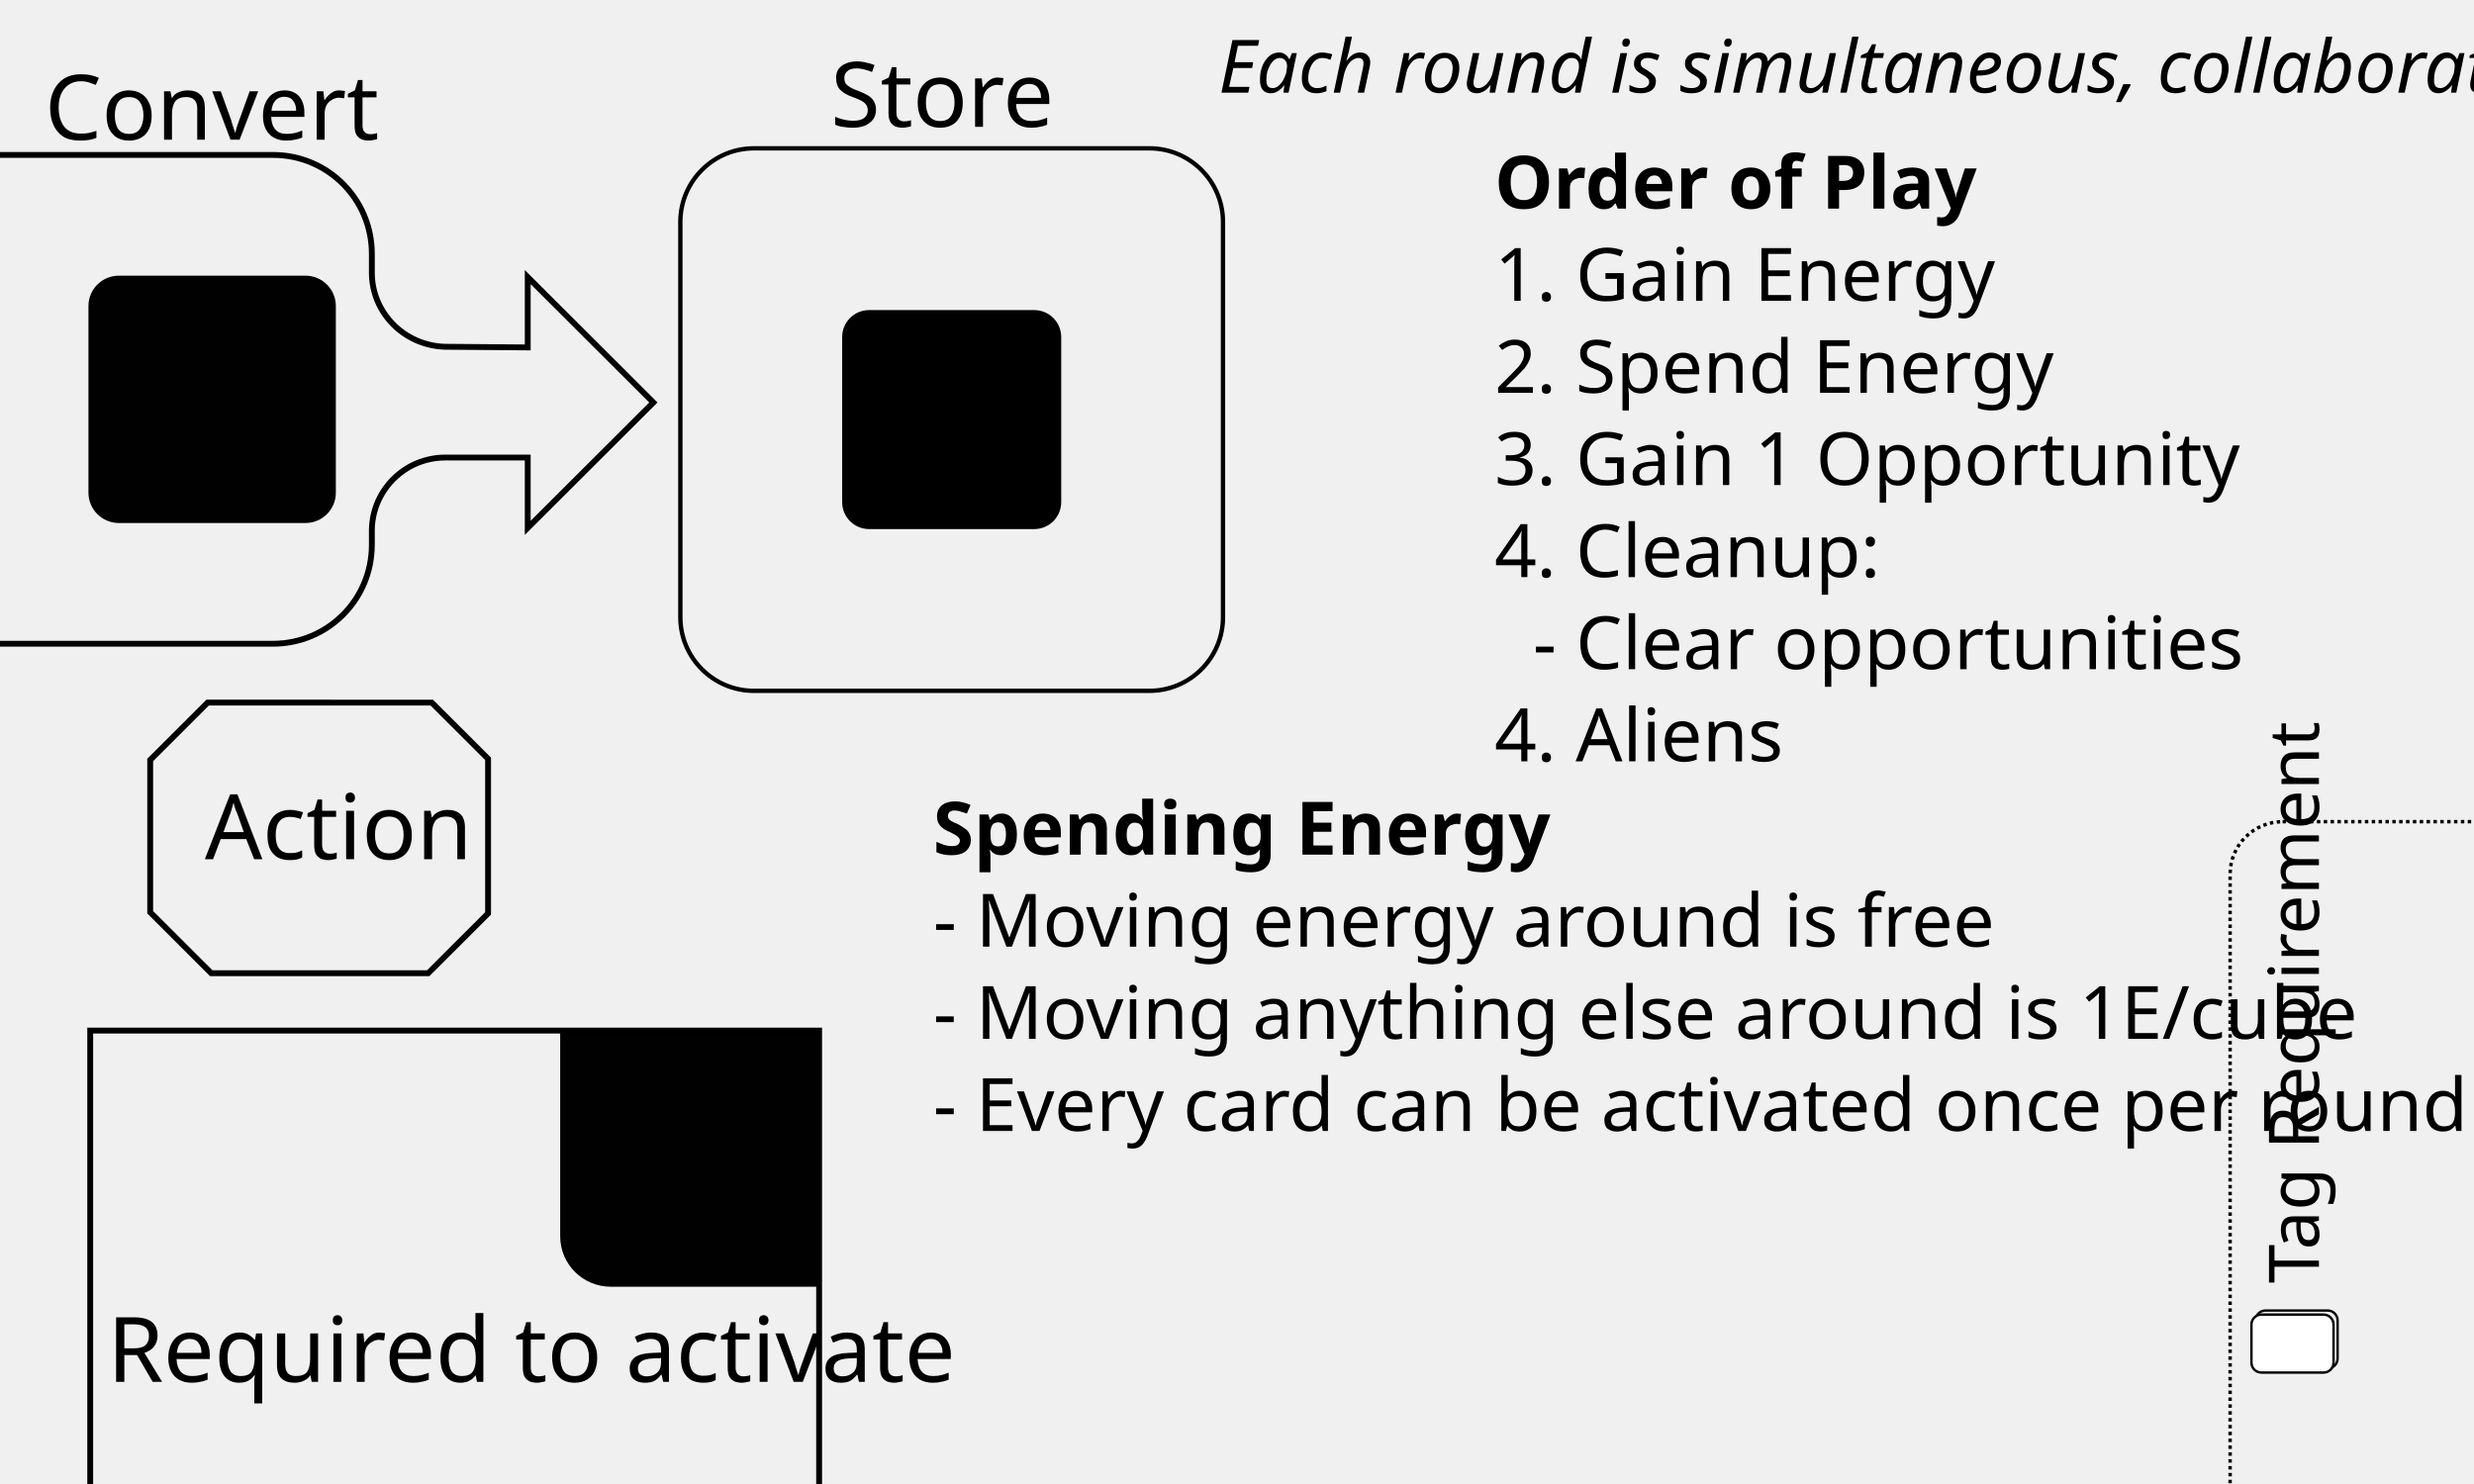
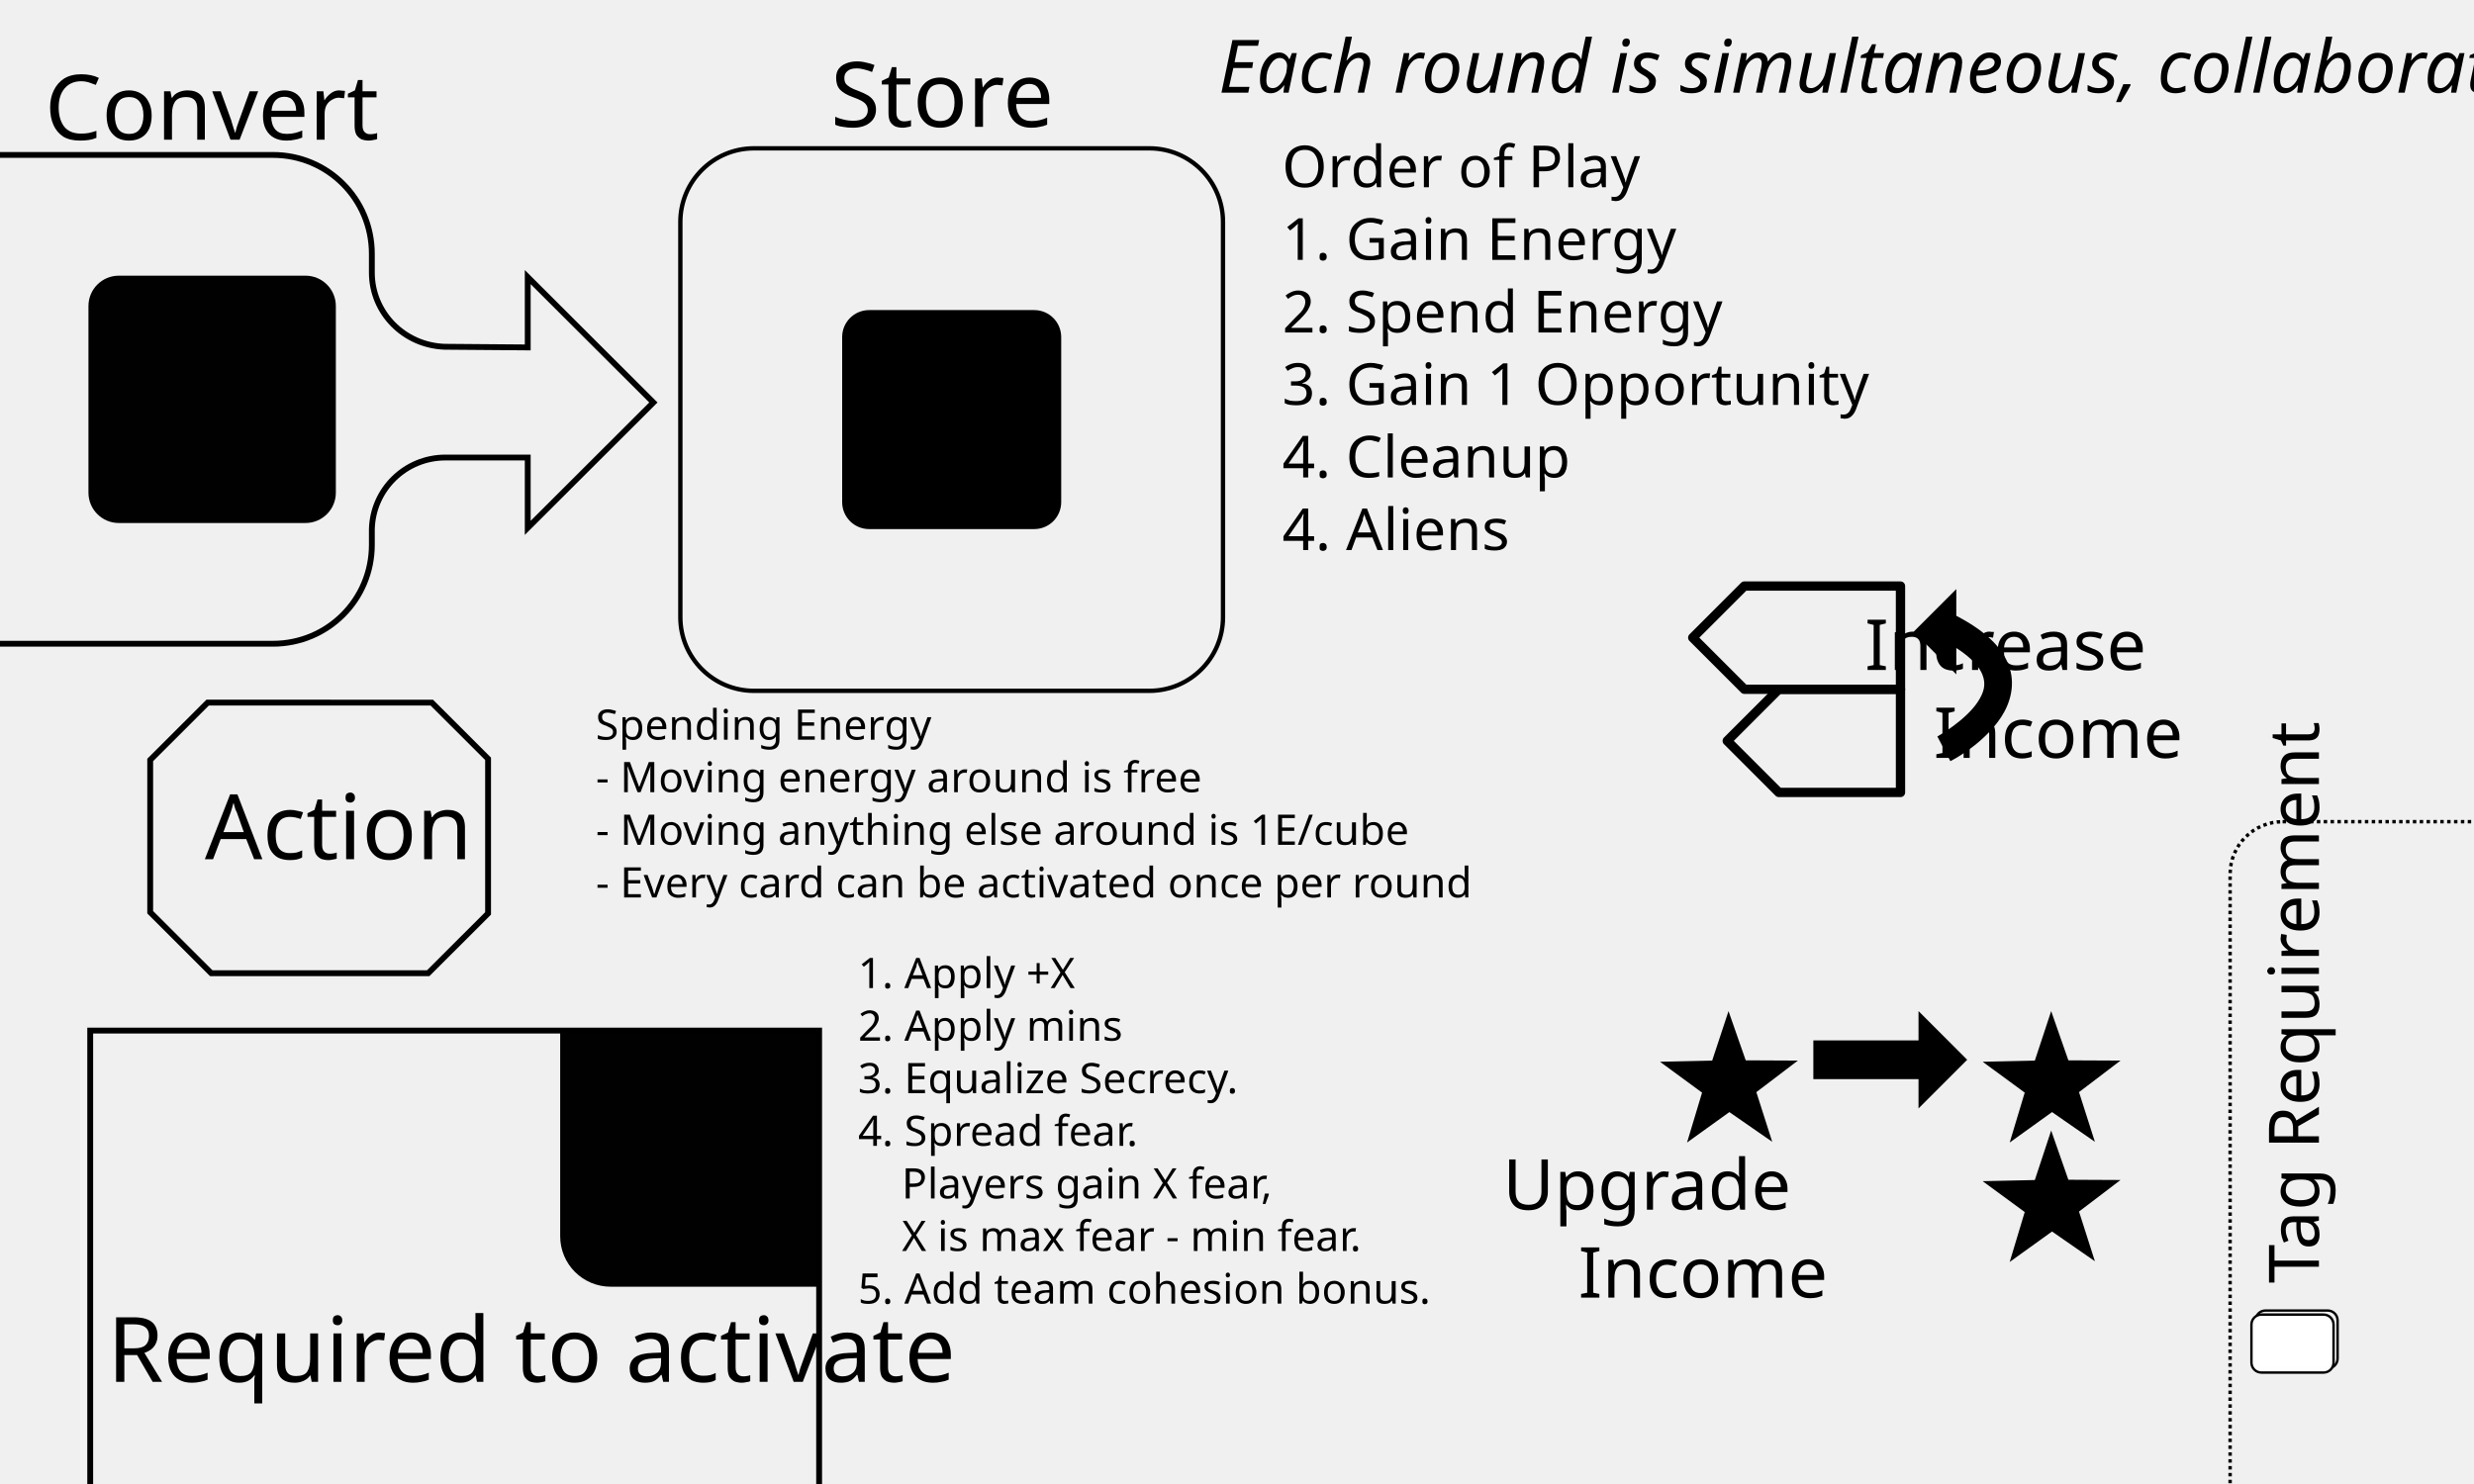
<svg xmlns="http://www.w3.org/2000/svg" id="svg15" version="1.1" viewBox="0 0 127 76.2" height="3in" width="5in">
  <defs id="defs9">
    <pattern y="0" x="0" height="6" width="6" patternUnits="userSpaceOnUse" id="EMFhbasepattern" />
    <pattern y="0" x="0" height="6" width="6" patternUnits="userSpaceOnUse" id="EMFhbasepattern-8" />
+     <pattern y="0" x="0" height="6" width="6" patternUnits="userSpaceOnUse" id="EMFhbasepattern-4" />
  </defs>
  <g id="layer1">
    <g id="layer4" style="display:inline" transform="matrix(0.7444599,0,0,0.7444599,28.3582,4.056343)">
      <rect style="opacity:1;vector-effect:none;fill:none;fill-opacity:0.994;fill-rule:nonzero;stroke:#000000;stroke-width:0.3;stroke-linecap:butt;stroke-linejoin:miter;stroke-miterlimit:4;stroke-dasharray:none;stroke-dashoffset:0;stroke-opacity:1" id="rect820" width="37.418" height="37.418" x="8.821" y="4.782" rx="5.078" ry="5.078" />
      <path id="path818" d="m 21.841,15.939 h 11.379 c 1.032,0 1.863,0.831 1.863,1.863 v 11.379 c 0,1.032 -0.831,1.863 -1.863,1.863 h -11.379 c -1.032,0 -1.863,-0.831 -1.863,-1.863 V 17.802 c 0,-1.032 0.831,-1.863 1.863,-1.863 z" style="fill:#000000;fill-opacity:1;fill-rule:nonzero;stroke:none;stroke-width:0.265" />
    </g>
    <path id="rect820-3" d="m 10.659,36.077 -2.949,2.946 v 7.818 l 3.134,3.131 h 11.137 l 3.074,-3.07 v -7.939 l -2.889,-2.885 z" style="vector-effect:none;fill:none;fill-opacity:0.994;fill-rule:nonzero;stroke:#000000;stroke-width:0.3;stroke-linecap:butt;stroke-linejoin:miter;stroke-miterlimit:4;stroke-dasharray:none;stroke-dashoffset:0;stroke-opacity:1;font-variation-settings:normal;opacity:1;stop-color:#000000;stop-opacity:1" />
    <g id="layer4-3" style="display:inline" transform="translate(106.5854,38.65848)">
      <rect style="opacity:1;vector-effect:none;fill:none;fill-opacity:0.994;fill-rule:nonzero;stroke:#000000;stroke-width:0.176;stroke-linecap:butt;stroke-linejoin:miter;stroke-miterlimit:4;stroke-dasharray:0.176, 0.176;stroke-dashoffset:0;stroke-opacity:1" id="rect820-7" width="38.457" height="38.457" x="7.895" y="3.534" rx="2.694" ry="2.694" />
      <g id="g821" transform="matrix(0,-0.6851167,0.6873665,0,4.64037,39.40602)" style="stroke-width:1.457">
        <path style="opacity:1;vector-effect:none;fill:none;fill-opacity:0.994;fill-rule:nonzero;stroke:#000000;stroke-width:0.179;stroke-linecap:butt;stroke-linejoin:miter;stroke-miterlimit:4;stroke-dasharray:none;stroke-dashoffset:0;stroke-opacity:1" d="m 12.125,6.632 h 2.853 c 0.413,0 0.746,0.333 0.746,0.747 v 4.637 c 0,0.414 -0.333,0.747 -0.746,0.747 h -2.853 c -0.413,0 -0.746,-0.333 -0.746,-0.747 V 7.379 c 0,-0.414 0.333,-0.747 0.746,-0.747 z" id="rect817" />
        <path style="opacity:1;vector-effect:none;fill:#ffffff;fill-opacity:0.994;fill-rule:nonzero;stroke:#000000;stroke-width:0.179;stroke-linecap:butt;stroke-linejoin:miter;stroke-miterlimit:4;stroke-dasharray:none;stroke-dashoffset:0;stroke-opacity:1" d="m 11.819,6.328 h 2.853 c 0.413,0 0.746,0.333 0.746,0.747 v 4.637 c 0,0.414 -0.333,0.747 -0.746,0.747 h -2.853 c -0.413,0 -0.746,-0.333 -0.746,-0.747 V 7.075 c 0,-0.414 0.333,-0.747 0.746,-0.747 z" id="rect833" />
      </g>
    </g>
    <g id="layer4-2" style="display:inline" transform="translate(-13.91349,4.357262)">
      <path style="display:inline;opacity:1;vector-effect:none;fill:none;fill-opacity:0.994;fill-rule:nonzero;stroke:#000000;stroke-width:0.3;stroke-linecap:butt;stroke-linejoin:miter;stroke-miterlimit:4;stroke-dasharray:none;stroke-dashoffset:0;stroke-opacity:1" d="m 33.002,22.83 v 0.789 c 0,2.813 -2.265,5.078 -5.078,5.078 H 12.981 c -2.813,0 -5.078,-2.265 -5.078,-5.078 V 8.676 c 0,-2.813 2.265,-5.078 5.078,-5.078 h 14.943 c 2.813,0 5.078,2.265 5.078,5.078 v 0.967 c 0.002,2.052 1.642,3.727 3.732,3.805 l 4.27,0.034 V 9.871 l 6.45,6.438 -6.45,6.438 v -3.611 l -4.231,1e-6 c -2.052,0.002 -3.727,1.642 -3.771,3.693 z" id="path872" />
      <rect style="opacity:1;vector-effect:none;fill:#000000;fill-opacity:0.994;fill-rule:nonzero;stroke:none;stroke-width:0.3;stroke-linecap:butt;stroke-linejoin:miter;stroke-miterlimit:4;stroke-dasharray:none;stroke-dashoffset:0;stroke-opacity:1" id="rect881" width="12.7" height="12.7" x="18.454" y="9.798" rx="1.559" ry="1.559" />
    </g>
    <g id="layer1-8" />
    <rect ry="0" rx="0" y="52.918" x="4.631" height="37.418" width="37.418" id="rect820-8" style="vector-effect:none;fill:none;fill-opacity:0.994;fill-rule:nonzero;stroke:#000000;stroke-width:0.3;stroke-linecap:butt;stroke-linejoin:miter;stroke-miterlimit:4;stroke-dasharray:none;stroke-dashoffset:0;stroke-opacity:1" />
    <path id="rect825" d="m 28.756,52.918 v 2.598 2.012 5.944 c 0,1.44 1.159,2.598 2.598,2.598 h 6.084 2.012 2.599 v -2.598 -7.956 -2.598 h -2.599 -8.096 z" style="vector-effect:none;fill:#000000;fill-opacity:0.994;fill-rule:nonzero;stroke:none;stroke-width:0.3;stroke-linecap:butt;stroke-linejoin:miter;stroke-miterlimit:4;stroke-dasharray:none;stroke-dashoffset:0;stroke-opacity:1" />
    <text id="text89" y="70.956" x="5.506" style="font-size:4.638px;line-height:1.25;font-family:'Archivo Narrow';-inkscape-font-specification:'Archivo Narrow';letter-spacing:0px;word-spacing:0px;stroke-width:0.193" xml:space="preserve">
      <tspan id="tspan91" style="stroke-width:0.193" y="70.956" x="5.506">Required to activate</tspan>
    </text>
    <text xml:space="preserve" style="font-size:4.638px;line-height:1.25;font-family:'Archivo Narrow';-inkscape-font-specification:'Archivo Narrow';letter-spacing:0px;word-spacing:0px;stroke-width:0.193" x="2.293" y="7.172" id="text97">
      <tspan x="2.293" y="7.172" style="stroke-width:0.193" id="tspan95">Convert</tspan>
    </text>
    <text id="text101" y="6.511" x="42.642" style="font-size:4.638px;line-height:1.25;font-family:'Archivo Narrow';-inkscape-font-specification:'Archivo Narrow';letter-spacing:0px;word-spacing:0px;stroke-width:0.193" xml:space="preserve">
      <tspan id="tspan99" style="stroke-width:0.193" y="6.511" x="42.642">Store</tspan>
    </text>
    <text xml:space="preserve" style="font-size:4.638px;line-height:1.25;font-family:'Archivo Narrow';-inkscape-font-specification:'Archivo Narrow';letter-spacing:0px;word-spacing:0px;stroke-width:0.193" x="10.514" y="44.119" id="text105">
      <tspan x="10.514" y="44.119" style="stroke-width:0.193" id="tspan103">Action</tspan>
    </text>
    <text id="text109" y="4.759" x="62.546" style="font-size:3.784px;line-height:1.25;font-family:'Archivo Narrow';-inkscape-font-specification:'Archivo Narrow';letter-spacing:0px;word-spacing:0px;stroke-width:0.158" xml:space="preserve">
      <tspan style="font-style:italic;stroke-width:0.158" y="4.759" x="62.546" id="tspan107">Each round is simultaneous, collaborative</tspan>
      <tspan id="tspan117" style="stroke-width:0.158" y="9.489" x="62.546" />
      <tspan id="tspan115" style="stroke-width:0.158" y="14.22" x="62.546" />
    </text>
    <text transform="rotate(-90)" id="text113" y="119.041" x="-65.885" style="font-size:3.594px;line-height:1.25;font-family:'Archivo Narrow';-inkscape-font-specification:'Archivo Narrow';letter-spacing:0px;word-spacing:0px;stroke-width:0.15" xml:space="preserve">
      <tspan id="tspan111" style="stroke-width:0.15" y="119.041" x="-65.885">Tag Requirement</tspan>
    </text>
-     <text xml:space="preserve" style="font-size:3.784px;line-height:1.25;font-family:'Archivo Narrow';-inkscape-font-specification:'Archivo Narrow';letter-spacing:0px;word-spacing:0px;stroke-width:0.158" x="76.72" y="10.713" id="text125">
-       <tspan id="tspan119" x="76.72" y="10.713" style="font-weight:bold;stroke-width:0.158">Order of Play</tspan>
-       <tspan id="tspan127" x="76.72" y="15.443" style="stroke-width:0.158">1. Gain Energy</tspan>
-       <tspan id="tspan139" x="76.72" y="20.173" style="stroke-width:0.158">2. Spend Energy</tspan>
-       <tspan id="tspan233" x="76.72" y="24.903" style="stroke-width:0.158">3. Gain 1 Opportunity</tspan>
-       <tspan id="tspan131" x="76.72" y="29.633" style="stroke-width:0.158">4. Cleanup:</tspan>
-       <tspan id="tspan135" x="76.72" y="34.363" style="stroke-width:0.158">  - Clear opportunities</tspan>
-       <tspan id="tspan137" x="76.72" y="39.093" style="stroke-width:0.158">4. Aliens</tspan>
-       <tspan id="tspan133" x="76.72" y="43.823" style="stroke-width:0.158" />
-       <tspan x="76.72" y="48.553" style="stroke-width:0.158" id="tspan121" />
-       <tspan x="76.72" y="53.283" style="stroke-width:0.158" id="tspan123" />
+     <text xml:space="preserve" style="font-style:normal;font-variant:normal;font-weight:normal;font-stretch:normal;font-size:2.161px;line-height:1.25;font-family:Aldrich;-inkscape-font-specification:Aldrich;font-variant-ligatures:normal;font-variant-position:normal;font-variant-caps:normal;font-variant-numeric:normal;font-variant-alternates:normal;font-variant-east-asian:normal;font-feature-settings:normal;font-variation-settings:normal;text-indent:0;text-align:start;text-decoration:none;text-decoration-line:none;text-decoration-style:solid;text-decoration-color:#000000;letter-spacing:0px;word-spacing:0px;text-transform:none;writing-mode:lr-tb;direction:ltr;text-orientation:mixed;dominant-baseline:auto;baseline-shift:baseline;text-anchor:start;white-space:normal;shape-padding:0;shape-margin:0;inline-size:0;opacity:1;vector-effect:none;fill:#000000;fill-opacity:1;stroke-width:0.051;stroke-linecap:butt;stroke-linejoin:miter;stroke-miterlimit:4;stroke-dasharray:none;stroke-dashoffset:0;stroke-opacity:1;stop-color:#000000;stop-opacity:1" x="76.72" y="10.713" id="text125" transform="matrix(1.379288,0,0,1.379288,-39.99739,-5.158823)">
+       <tspan id="tspan119" x="76.72" y="10.713" style="font-style:normal;font-variant:normal;font-weight:normal;font-stretch:normal;font-size:2.161px;line-height:1.25;font-family:Aldrich;-inkscape-font-specification:Aldrich;font-variant-ligatures:normal;font-variant-position:normal;font-variant-caps:normal;font-variant-numeric:normal;font-variant-alternates:normal;font-variant-east-asian:normal;font-feature-settings:normal;font-variation-settings:normal;text-indent:0;text-align:start;text-decoration:none;text-decoration-line:none;text-decoration-style:solid;text-decoration-color:#000000;letter-spacing:0px;word-spacing:0px;text-transform:none;writing-mode:lr-tb;direction:ltr;text-orientation:mixed;dominant-baseline:auto;baseline-shift:baseline;text-anchor:start;white-space:normal;shape-padding:0;shape-margin:0;inline-size:0;vector-effect:none;fill:#000000;fill-opacity:1;stroke-width:0.051;stroke-linecap:butt;stroke-linejoin:miter;stroke-miterlimit:4;stroke-dasharray:none;stroke-dashoffset:0;stroke-opacity:1;stop-color:#000000;stop-opacity:1">Order of Play</tspan>
+       <tspan id="tspan127" x="76.72" y="13.414" style="font-style:normal;font-variant:normal;font-weight:normal;font-stretch:normal;font-size:2.161px;line-height:1.25;font-family:Aldrich;-inkscape-font-specification:Aldrich;font-variant-ligatures:normal;font-variant-position:normal;font-variant-caps:normal;font-variant-numeric:normal;font-variant-alternates:normal;font-variant-east-asian:normal;font-feature-settings:normal;font-variation-settings:normal;text-indent:0;text-align:start;text-decoration:none;text-decoration-line:none;text-decoration-style:solid;text-decoration-color:#000000;letter-spacing:0px;word-spacing:0px;text-transform:none;writing-mode:lr-tb;direction:ltr;text-orientation:mixed;dominant-baseline:auto;baseline-shift:baseline;text-anchor:start;white-space:normal;shape-padding:0;shape-margin:0;inline-size:0;vector-effect:none;fill:#000000;fill-opacity:1;stroke-width:0.051;stroke-linecap:butt;stroke-linejoin:miter;stroke-miterlimit:4;stroke-dasharray:none;stroke-dashoffset:0;stroke-opacity:1;stop-color:#000000;stop-opacity:1">1. Gain Energy</tspan>
+       <tspan id="tspan139" x="76.72" y="16.115" style="font-style:normal;font-variant:normal;font-weight:normal;font-stretch:normal;font-size:2.161px;line-height:1.25;font-family:Aldrich;-inkscape-font-specification:Aldrich;font-variant-ligatures:normal;font-variant-position:normal;font-variant-caps:normal;font-variant-numeric:normal;font-variant-alternates:normal;font-variant-east-asian:normal;font-feature-settings:normal;font-variation-settings:normal;text-indent:0;text-align:start;text-decoration:none;text-decoration-line:none;text-decoration-style:solid;text-decoration-color:#000000;letter-spacing:0px;word-spacing:0px;text-transform:none;writing-mode:lr-tb;direction:ltr;text-orientation:mixed;dominant-baseline:auto;baseline-shift:baseline;text-anchor:start;white-space:normal;shape-padding:0;shape-margin:0;inline-size:0;vector-effect:none;fill:#000000;fill-opacity:1;stroke-width:0.051;stroke-linecap:butt;stroke-linejoin:miter;stroke-miterlimit:4;stroke-dasharray:none;stroke-dashoffset:0;stroke-opacity:1;stop-color:#000000;stop-opacity:1">2. Spend Energy</tspan>
+       <tspan id="tspan233" x="76.72" y="18.816" style="font-style:normal;font-variant:normal;font-weight:normal;font-stretch:normal;font-size:2.161px;line-height:1.25;font-family:Aldrich;-inkscape-font-specification:Aldrich;font-variant-ligatures:normal;font-variant-position:normal;font-variant-caps:normal;font-variant-numeric:normal;font-variant-alternates:normal;font-variant-east-asian:normal;font-feature-settings:normal;font-variation-settings:normal;text-indent:0;text-align:start;text-decoration:none;text-decoration-line:none;text-decoration-style:solid;text-decoration-color:#000000;letter-spacing:0px;word-spacing:0px;text-transform:none;writing-mode:lr-tb;direction:ltr;text-orientation:mixed;dominant-baseline:auto;baseline-shift:baseline;text-anchor:start;white-space:normal;shape-padding:0;shape-margin:0;inline-size:0;vector-effect:none;fill:#000000;fill-opacity:1;stroke-width:0.051;stroke-linecap:butt;stroke-linejoin:miter;stroke-miterlimit:4;stroke-dasharray:none;stroke-dashoffset:0;stroke-opacity:1;stop-color:#000000;stop-opacity:1">3. Gain 1 Opportunity</tspan>
+       <tspan id="tspan135" x="76.72" y="21.517" style="font-style:normal;font-variant:normal;font-weight:normal;font-stretch:normal;font-size:2.161px;line-height:1.25;font-family:Aldrich;-inkscape-font-specification:Aldrich;font-variant-ligatures:normal;font-variant-position:normal;font-variant-caps:normal;font-variant-numeric:normal;font-variant-alternates:normal;font-variant-east-asian:normal;font-feature-settings:normal;font-variation-settings:normal;text-indent:0;text-align:start;text-decoration:none;text-decoration-line:none;text-decoration-style:solid;text-decoration-color:#000000;letter-spacing:0px;word-spacing:0px;text-transform:none;writing-mode:lr-tb;direction:ltr;text-orientation:mixed;dominant-baseline:auto;baseline-shift:baseline;text-anchor:start;white-space:normal;shape-padding:0;shape-margin:0;inline-size:0;vector-effect:none;fill:#000000;fill-opacity:1;stroke-width:0.051;stroke-linecap:butt;stroke-linejoin:miter;stroke-miterlimit:4;stroke-dasharray:none;stroke-dashoffset:0;stroke-opacity:1;stop-color:#000000;stop-opacity:1">4. Cleanup</tspan>
+       <tspan id="tspan137" x="76.72" y="24.218" style="font-style:normal;font-variant:normal;font-weight:normal;font-stretch:normal;font-size:2.161px;line-height:1.25;font-family:Aldrich;-inkscape-font-specification:Aldrich;font-variant-ligatures:normal;font-variant-position:normal;font-variant-caps:normal;font-variant-numeric:normal;font-variant-alternates:normal;font-variant-east-asian:normal;font-feature-settings:normal;font-variation-settings:normal;text-indent:0;text-align:start;text-decoration:none;text-decoration-line:none;text-decoration-style:solid;text-decoration-color:#000000;letter-spacing:0px;word-spacing:0px;text-transform:none;writing-mode:lr-tb;direction:ltr;text-orientation:mixed;dominant-baseline:auto;baseline-shift:baseline;text-anchor:start;white-space:normal;shape-padding:0;shape-margin:0;inline-size:0;vector-effect:none;fill:#000000;fill-opacity:1;stroke-width:0.051;stroke-linecap:butt;stroke-linejoin:miter;stroke-miterlimit:4;stroke-dasharray:none;stroke-dashoffset:0;stroke-opacity:1;stop-color:#000000;stop-opacity:1">4. Aliens</tspan>
+       <tspan id="tspan133" x="76.72" y="26.919" style="font-style:normal;font-variant:normal;font-weight:normal;font-stretch:normal;font-size:2.161px;line-height:1.25;font-family:Aldrich;-inkscape-font-specification:Aldrich;font-variant-ligatures:normal;font-variant-position:normal;font-variant-caps:normal;font-variant-numeric:normal;font-variant-alternates:normal;font-variant-east-asian:normal;font-feature-settings:normal;font-variation-settings:normal;text-indent:0;text-align:start;text-decoration:none;text-decoration-line:none;text-decoration-style:solid;text-decoration-color:#000000;letter-spacing:0px;word-spacing:0px;text-transform:none;writing-mode:lr-tb;direction:ltr;text-orientation:mixed;dominant-baseline:auto;baseline-shift:baseline;text-anchor:start;white-space:normal;shape-padding:0;shape-margin:0;inline-size:0;vector-effect:none;fill:#000000;fill-opacity:1;stroke-width:0.051;stroke-linecap:butt;stroke-linejoin:miter;stroke-miterlimit:4;stroke-dasharray:none;stroke-dashoffset:0;stroke-opacity:1;stop-color:#000000;stop-opacity:1" />
+       <tspan x="76.72" y="29.62" style="font-style:normal;font-variant:normal;font-weight:normal;font-stretch:normal;font-size:2.161px;line-height:1.25;font-family:Aldrich;-inkscape-font-specification:Aldrich;font-variant-ligatures:normal;font-variant-position:normal;font-variant-caps:normal;font-variant-numeric:normal;font-variant-alternates:normal;font-variant-east-asian:normal;font-feature-settings:normal;font-variation-settings:normal;text-indent:0;text-align:start;text-decoration:none;text-decoration-line:none;text-decoration-style:solid;text-decoration-color:#000000;letter-spacing:0px;word-spacing:0px;text-transform:none;writing-mode:lr-tb;direction:ltr;text-orientation:mixed;dominant-baseline:auto;baseline-shift:baseline;text-anchor:start;white-space:normal;shape-padding:0;shape-margin:0;inline-size:0;vector-effect:none;fill:#000000;fill-opacity:1;stroke-width:0.051;stroke-linecap:butt;stroke-linejoin:miter;stroke-miterlimit:4;stroke-dasharray:none;stroke-dashoffset:0;stroke-opacity:1;stop-color:#000000;stop-opacity:1" id="tspan121" />
+       <tspan x="76.72" y="32.321" style="font-style:normal;font-variant:normal;font-weight:normal;font-stretch:normal;font-size:2.161px;line-height:1.25;font-family:Aldrich;-inkscape-font-specification:Aldrich;font-variant-ligatures:normal;font-variant-position:normal;font-variant-caps:normal;font-variant-numeric:normal;font-variant-alternates:normal;font-variant-east-asian:normal;font-feature-settings:normal;font-variation-settings:normal;text-indent:0;text-align:start;text-decoration:none;text-decoration-line:none;text-decoration-style:solid;text-decoration-color:#000000;letter-spacing:0px;word-spacing:0px;text-transform:none;writing-mode:lr-tb;direction:ltr;text-orientation:mixed;dominant-baseline:auto;baseline-shift:baseline;text-anchor:start;white-space:normal;shape-padding:0;shape-margin:0;inline-size:0;vector-effect:none;fill:#000000;fill-opacity:1;stroke-width:0.051;stroke-linecap:butt;stroke-linejoin:miter;stroke-miterlimit:4;stroke-dasharray:none;stroke-dashoffset:0;stroke-opacity:1;stop-color:#000000;stop-opacity:1" id="tspan123" />
    </text>
-     <text id="text161" y="43.88" x="47.899" style="font-size:3.784px;line-height:1.25;font-family:'Archivo Narrow';-inkscape-font-specification:'Archivo Narrow';letter-spacing:0px;word-spacing:0px;stroke-width:0.158" xml:space="preserve">
-       <tspan style="font-weight:bold;stroke-width:0.158" y="43.88" x="47.899" id="tspan153">Spending Energy</tspan>
-       <tspan id="tspan185" style="stroke-width:0.158" y="48.61" x="47.899">- Moving energy around is free</tspan>
-       <tspan id="tspan227" style="stroke-width:0.158" y="53.34" x="47.899">- Moving anything else around is 1E/cube</tspan>
-       <tspan id="tspan189" style="stroke-width:0.158" y="58.07" x="47.899">- Every card can be activated once per round</tspan>
-       <tspan id="tspan231" style="stroke-width:0.158" y="62.8" x="47.899" />
-       <tspan id="tspan183" style="stroke-width:0.158" y="67.53" x="47.899" />
-       <tspan style="stroke-width:0.158" y="72.26" x="47.899" id="tspan155" />
-       <tspan id="tspan157" style="stroke-width:0.158" y="76.99" x="47.899" />
-       <tspan id="tspan159" style="stroke-width:0.158" y="81.72" x="47.899" />
+     <text id="text161" y="43.88" x="47.899" style="font-style:normal;font-variant:normal;font-weight:normal;font-stretch:normal;font-size:2.161px;line-height:1.25;font-family:Aldrich;-inkscape-font-specification:Aldrich;font-variant-ligatures:normal;font-variant-position:normal;font-variant-caps:normal;font-variant-numeric:normal;font-variant-alternates:normal;font-variant-east-asian:normal;font-feature-settings:normal;font-variation-settings:normal;text-indent:0;text-align:start;text-decoration:none;text-decoration-line:none;text-decoration-style:solid;text-decoration-color:#000000;letter-spacing:0px;word-spacing:0px;text-transform:none;writing-mode:lr-tb;direction:ltr;text-orientation:mixed;dominant-baseline:auto;baseline-shift:baseline;text-anchor:start;white-space:normal;shape-padding:0;shape-margin:0;inline-size:0;opacity:1;vector-effect:none;fill:#000000;fill-opacity:1;stroke-width:0.051;stroke-linecap:butt;stroke-linejoin:miter;stroke-miterlimit:4;stroke-dasharray:none;stroke-dashoffset:0;stroke-opacity:1;stop-color:#000000;stop-opacity:1" xml:space="preserve" transform="translate(-17.3194,-5.900856)">
+       <tspan style="font-style:normal;font-variant:normal;font-weight:normal;font-stretch:normal;font-size:2.161px;line-height:1.25;font-family:Aldrich;-inkscape-font-specification:Aldrich;font-variant-ligatures:normal;font-variant-position:normal;font-variant-caps:normal;font-variant-numeric:normal;font-variant-alternates:normal;font-variant-east-asian:normal;font-feature-settings:normal;font-variation-settings:normal;text-indent:0;text-align:start;text-decoration:none;text-decoration-line:none;text-decoration-style:solid;text-decoration-color:#000000;letter-spacing:0px;word-spacing:0px;text-transform:none;writing-mode:lr-tb;direction:ltr;text-orientation:mixed;dominant-baseline:auto;baseline-shift:baseline;text-anchor:start;white-space:normal;shape-padding:0;shape-margin:0;inline-size:0;vector-effect:none;fill:#000000;fill-opacity:1;stroke-width:0.051;stroke-linecap:butt;stroke-linejoin:miter;stroke-miterlimit:4;stroke-dasharray:none;stroke-dashoffset:0;stroke-opacity:1;stop-color:#000000;stop-opacity:1" y="43.88" x="47.899" id="tspan153">Spending Energy</tspan>
+       <tspan id="tspan185" style="font-style:normal;font-variant:normal;font-weight:normal;font-stretch:normal;font-size:2.161px;line-height:1.25;font-family:Aldrich;-inkscape-font-specification:Aldrich;font-variant-ligatures:normal;font-variant-position:normal;font-variant-caps:normal;font-variant-numeric:normal;font-variant-alternates:normal;font-variant-east-asian:normal;font-feature-settings:normal;font-variation-settings:normal;text-indent:0;text-align:start;text-decoration:none;text-decoration-line:none;text-decoration-style:solid;text-decoration-color:#000000;letter-spacing:0px;word-spacing:0px;text-transform:none;writing-mode:lr-tb;direction:ltr;text-orientation:mixed;dominant-baseline:auto;baseline-shift:baseline;text-anchor:start;white-space:normal;shape-padding:0;shape-margin:0;inline-size:0;vector-effect:none;fill:#000000;fill-opacity:1;stroke-width:0.051;stroke-linecap:butt;stroke-linejoin:miter;stroke-miterlimit:4;stroke-dasharray:none;stroke-dashoffset:0;stroke-opacity:1;stop-color:#000000;stop-opacity:1" y="46.581" x="47.899">- Moving energy around is free</tspan>
+       <tspan id="tspan227" style="font-style:normal;font-variant:normal;font-weight:normal;font-stretch:normal;font-size:2.161px;line-height:1.25;font-family:Aldrich;-inkscape-font-specification:Aldrich;font-variant-ligatures:normal;font-variant-position:normal;font-variant-caps:normal;font-variant-numeric:normal;font-variant-alternates:normal;font-variant-east-asian:normal;font-feature-settings:normal;font-variation-settings:normal;text-indent:0;text-align:start;text-decoration:none;text-decoration-line:none;text-decoration-style:solid;text-decoration-color:#000000;letter-spacing:0px;word-spacing:0px;text-transform:none;writing-mode:lr-tb;direction:ltr;text-orientation:mixed;dominant-baseline:auto;baseline-shift:baseline;text-anchor:start;white-space:normal;shape-padding:0;shape-margin:0;inline-size:0;vector-effect:none;fill:#000000;fill-opacity:1;stroke-width:0.051;stroke-linecap:butt;stroke-linejoin:miter;stroke-miterlimit:4;stroke-dasharray:none;stroke-dashoffset:0;stroke-opacity:1;stop-color:#000000;stop-opacity:1" y="49.282" x="47.899">- Moving anything else around is 1E/cube</tspan>
+       <tspan id="tspan189" style="font-style:normal;font-variant:normal;font-weight:normal;font-stretch:normal;font-size:2.161px;line-height:1.25;font-family:Aldrich;-inkscape-font-specification:Aldrich;font-variant-ligatures:normal;font-variant-position:normal;font-variant-caps:normal;font-variant-numeric:normal;font-variant-alternates:normal;font-variant-east-asian:normal;font-feature-settings:normal;font-variation-settings:normal;text-indent:0;text-align:start;text-decoration:none;text-decoration-line:none;text-decoration-style:solid;text-decoration-color:#000000;letter-spacing:0px;word-spacing:0px;text-transform:none;writing-mode:lr-tb;direction:ltr;text-orientation:mixed;dominant-baseline:auto;baseline-shift:baseline;text-anchor:start;white-space:normal;shape-padding:0;shape-margin:0;inline-size:0;vector-effect:none;fill:#000000;fill-opacity:1;stroke-width:0.051;stroke-linecap:butt;stroke-linejoin:miter;stroke-miterlimit:4;stroke-dasharray:none;stroke-dashoffset:0;stroke-opacity:1;stop-color:#000000;stop-opacity:1" y="51.983" x="47.899">- Every card can be activated once per round</tspan>
+       <tspan id="tspan231" style="font-style:normal;font-variant:normal;font-weight:normal;font-stretch:normal;font-size:2.161px;line-height:1.25;font-family:Aldrich;-inkscape-font-specification:Aldrich;font-variant-ligatures:normal;font-variant-position:normal;font-variant-caps:normal;font-variant-numeric:normal;font-variant-alternates:normal;font-variant-east-asian:normal;font-feature-settings:normal;font-variation-settings:normal;text-indent:0;text-align:start;text-decoration:none;text-decoration-line:none;text-decoration-style:solid;text-decoration-color:#000000;letter-spacing:0px;word-spacing:0px;text-transform:none;writing-mode:lr-tb;direction:ltr;text-orientation:mixed;dominant-baseline:auto;baseline-shift:baseline;text-anchor:start;white-space:normal;shape-padding:0;shape-margin:0;inline-size:0;vector-effect:none;fill:#000000;fill-opacity:1;stroke-width:0.051;stroke-linecap:butt;stroke-linejoin:miter;stroke-miterlimit:4;stroke-dasharray:none;stroke-dashoffset:0;stroke-opacity:1;stop-color:#000000;stop-opacity:1" y="54.684" x="47.899" />
+       <tspan id="tspan183" style="font-style:normal;font-variant:normal;font-weight:normal;font-stretch:normal;font-size:2.161px;line-height:1.25;font-family:Aldrich;-inkscape-font-specification:Aldrich;font-variant-ligatures:normal;font-variant-position:normal;font-variant-caps:normal;font-variant-numeric:normal;font-variant-alternates:normal;font-variant-east-asian:normal;font-feature-settings:normal;font-variation-settings:normal;text-indent:0;text-align:start;text-decoration:none;text-decoration-line:none;text-decoration-style:solid;text-decoration-color:#000000;letter-spacing:0px;word-spacing:0px;text-transform:none;writing-mode:lr-tb;direction:ltr;text-orientation:mixed;dominant-baseline:auto;baseline-shift:baseline;text-anchor:start;white-space:normal;shape-padding:0;shape-margin:0;inline-size:0;vector-effect:none;fill:#000000;fill-opacity:1;stroke-width:0.051;stroke-linecap:butt;stroke-linejoin:miter;stroke-miterlimit:4;stroke-dasharray:none;stroke-dashoffset:0;stroke-opacity:1;stop-color:#000000;stop-opacity:1" y="57.385" x="47.899" />
+       <tspan style="font-style:normal;font-variant:normal;font-weight:normal;font-stretch:normal;font-size:2.161px;line-height:1.25;font-family:Aldrich;-inkscape-font-specification:Aldrich;font-variant-ligatures:normal;font-variant-position:normal;font-variant-caps:normal;font-variant-numeric:normal;font-variant-alternates:normal;font-variant-east-asian:normal;font-feature-settings:normal;font-variation-settings:normal;text-indent:0;text-align:start;text-decoration:none;text-decoration-line:none;text-decoration-style:solid;text-decoration-color:#000000;letter-spacing:0px;word-spacing:0px;text-transform:none;writing-mode:lr-tb;direction:ltr;text-orientation:mixed;dominant-baseline:auto;baseline-shift:baseline;text-anchor:start;white-space:normal;shape-padding:0;shape-margin:0;inline-size:0;vector-effect:none;fill:#000000;fill-opacity:1;stroke-width:0.051;stroke-linecap:butt;stroke-linejoin:miter;stroke-miterlimit:4;stroke-dasharray:none;stroke-dashoffset:0;stroke-opacity:1;stop-color:#000000;stop-opacity:1" y="60.086" x="47.899" id="tspan155" />
+       <tspan id="tspan157" style="font-style:normal;font-variant:normal;font-weight:normal;font-stretch:normal;font-size:2.161px;line-height:1.25;font-family:Aldrich;-inkscape-font-specification:Aldrich;font-variant-ligatures:normal;font-variant-position:normal;font-variant-caps:normal;font-variant-numeric:normal;font-variant-alternates:normal;font-variant-east-asian:normal;font-feature-settings:normal;font-variation-settings:normal;text-indent:0;text-align:start;text-decoration:none;text-decoration-line:none;text-decoration-style:solid;text-decoration-color:#000000;letter-spacing:0px;word-spacing:0px;text-transform:none;writing-mode:lr-tb;direction:ltr;text-orientation:mixed;dominant-baseline:auto;baseline-shift:baseline;text-anchor:start;white-space:normal;shape-padding:0;shape-margin:0;inline-size:0;vector-effect:none;fill:#000000;fill-opacity:1;stroke-width:0.051;stroke-linecap:butt;stroke-linejoin:miter;stroke-miterlimit:4;stroke-dasharray:none;stroke-dashoffset:0;stroke-opacity:1;stop-color:#000000;stop-opacity:1" y="62.787" x="47.899" />
+       <tspan id="tspan159" style="font-style:normal;font-variant:normal;font-weight:normal;font-stretch:normal;font-size:2.161px;line-height:1.25;font-family:Aldrich;-inkscape-font-specification:Aldrich;font-variant-ligatures:normal;font-variant-position:normal;font-variant-caps:normal;font-variant-numeric:normal;font-variant-alternates:normal;font-variant-east-asian:normal;font-feature-settings:normal;font-variation-settings:normal;text-indent:0;text-align:start;text-decoration:none;text-decoration-line:none;text-decoration-style:solid;text-decoration-color:#000000;letter-spacing:0px;word-spacing:0px;text-transform:none;writing-mode:lr-tb;direction:ltr;text-orientation:mixed;dominant-baseline:auto;baseline-shift:baseline;text-anchor:start;white-space:normal;shape-padding:0;shape-margin:0;inline-size:0;vector-effect:none;fill:#000000;fill-opacity:1;stroke-width:0.051;stroke-linecap:butt;stroke-linejoin:miter;stroke-miterlimit:4;stroke-dasharray:none;stroke-dashoffset:0;stroke-opacity:1;stop-color:#000000;stop-opacity:1" y="65.488" x="47.899" />
    </text>
+     <text xml:space="preserve" style="font-size:2.161px;line-height:1.25;font-family:Aldrich;-inkscape-font-specification:Aldrich;letter-spacing:0px;word-spacing:0px;display:inline;stroke-width:0.051" x="44.047" y="50.733" id="text282">
+       <tspan x="44.047" y="50.733" style="stroke-width:0.051" id="tspan295">1. Apply +X</tspan>
+       <tspan x="44.047" y="53.434" style="stroke-width:0.051" id="tspan144">2. Apply mins</tspan>
+       <tspan x="44.047" y="56.135" style="stroke-width:0.051" id="tspan293">3. Equalize Secrecy.</tspan>
+       <tspan x="44.047" y="58.836" style="stroke-width:0.051" id="tspan136">4. Spread fear. </tspan>
+       <tspan x="44.047" y="61.537" style="stroke-width:0.051" id="tspan138">    Players gain X fear, </tspan>
+       <tspan x="44.047" y="64.238" style="stroke-width:0.051" id="tspan140">    X is max fear - min fear.</tspan>
+       <tspan x="44.047" y="66.939" style="stroke-width:0.051" id="tspan142">5. Add team cohesion bonus.</tspan>
+     </text>
+     <g id="g1477">
+       <g id="g1367" transform="translate(76.17469,-119.5498)">
+         <path style="fill:#000000;stroke:#000000;stroke-width:2.54;paint-order:fill markers stroke;stop-color:#000000" id="path2321" transform="matrix(0.1648973,-0.03652436,0.03652436,0.1648973,25.94457,152.9665)" d="m -11.598,171.571 1.187,12.956 -8.834,-9.551 -11.955,5.132 6.354,-11.353 -8.575,-9.784 12.761,2.535 6.655,-11.179 1.533,12.92 12.689,2.875 z" />
+         <path style="fill:#000000;stroke:#000000;stroke-width:2.54;paint-order:fill markers stroke;stop-color:#000000" id="path2323" transform="matrix(0.1648973,-0.03652436,0.03652436,0.1648973,25.94457,146.8346)" d="m -11.598,171.571 1.187,12.956 -8.834,-9.551 -11.955,5.132 6.354,-11.353 -8.575,-9.784 12.761,2.535 6.655,-11.179 1.533,12.92 12.689,2.875 z" />
+       </g>
+       <path style="fill:#000000;stroke:#000000;stroke-width:2.54;paint-order:fill markers stroke;stop-color:#000000" id="path2329" transform="matrix(0.1648973,-0.03652436,0.03652436,0.1648973,85.55599,27.28479)" d="m -11.598,171.571 1.187,12.956 -8.834,-9.551 -11.955,5.132 6.354,-11.353 -8.575,-9.784 12.761,2.535 6.655,-11.179 1.533,12.92 12.689,2.875 z" />
+       <g id="g1363" transform="matrix(0.1072319,0,0,0.1072319,94.66387,40.65206)">
+         <path id="rect1356" style="font-variation-settings:normal;opacity:1;vector-effect:none;fill:#000000;fill-opacity:1;stroke:none;stroke-width:3;stroke-linecap:butt;stroke-linejoin:miter;stroke-miterlimit:4;stroke-dasharray:none;stroke-dashoffset:0;stroke-opacity:1;paint-order:fill markers stroke;stop-color:#000000;stop-opacity:1" d="m 35.635,105.062 23.301,23.301 -23.301,23.301 z" />
+         <rect style="font-variation-settings:normal;opacity:1;vector-effect:none;fill:#000000;fill-opacity:1;stroke:none;stroke-width:3;stroke-linecap:butt;stroke-linejoin:miter;stroke-miterlimit:4;stroke-dasharray:none;stroke-dashoffset:0;stroke-opacity:1;paint-order:fill markers stroke;stop-color:#000000;stop-opacity:1" id="rect1359" width="51.345" height="18.546" x="-14.714" y="119.09" />
+       </g>
+       <text xml:space="preserve" style="font-size:3.613px;line-height:1.25;font-family:Aldrich;-inkscape-font-specification:Aldrich;text-align:end;letter-spacing:0px;word-spacing:0px;text-anchor:end;display:inline;stroke-width:0.085" x="100.392" y="62.114" id="text1392">
+         <tspan x="100.392" y="62.114" style="text-align:end;text-anchor:end;stroke-width:0.085" id="tspan1390">Upgrade</tspan>
+         <tspan x="100.392" y="66.629" style="text-align:end;text-anchor:end;stroke-width:0.085" id="tspan1421">Income</tspan>
+       </text>
+     </g>
+     <g id="g1465" transform="translate(-25.44265,-84.06804)">
+       <g id="g1354" transform="matrix(0.4777251,0,0,0.4777251,63.49562,62.35426)">
+         <path id="path288" style="fill:none;stroke:#000000;stroke-width:1;stroke-linecap:round;stroke-linejoin:round;stroke-opacity:1;paint-order:fill markers stroke;stop-color:#000000" d="m 111.49,130.628 h 13.073 v -11.092 h -13.073 l -5.546,5.546 z" />
+         <path id="path290" style="fill:none;stroke:#000000;stroke-width:1;stroke-linecap:round;stroke-linejoin:round;stroke-opacity:1;paint-order:fill markers stroke;stop-color:#000000" d="m 107.785,119.536 h 16.777 V 108.445 H 107.785 l -5.546,5.546 z" />
+         <path id="path1224" style="color:#000000;font-style:normal;font-variant:normal;font-weight:normal;font-stretch:normal;font-size:medium;line-height:normal;font-family:sans-serif;font-variant-ligatures:normal;font-variant-position:normal;font-variant-caps:normal;font-variant-numeric:normal;font-variant-alternates:normal;font-variant-east-asian:normal;font-feature-settings:normal;font-variation-settings:normal;text-indent:0;text-align:start;text-decoration:none;text-decoration-line:none;text-decoration-style:solid;text-decoration-color:#000000;letter-spacing:normal;word-spacing:normal;text-transform:none;writing-mode:lr-tb;direction:ltr;text-orientation:mixed;dominant-baseline:auto;baseline-shift:baseline;text-anchor:start;white-space:normal;shape-padding:0;shape-margin:0;inline-size:0;clip-rule:nonzero;display:inline;overflow:visible;visibility:visible;isolation:auto;mix-blend-mode:normal;color-interpolation:sRGB;color-interpolation-filters:linearRGB;solid-color:#000000;solid-opacity:1;vector-effect:none;fill:#000000;fill-opacity:1;fill-rule:nonzero;stroke:none;stroke-width:3;stroke-linecap:butt;stroke-linejoin:miter;stroke-miterlimit:4;stroke-dasharray:none;stroke-dashoffset:0;stroke-opacity:1;paint-order:fill markers stroke;color-rendering:auto;image-rendering:auto;shape-rendering:auto;text-rendering:auto;enable-background:accumulate;stop-color:#000000" d="m 130.56,108.768 -4.584,4.584 4.584,4.584 v -2.835 c 1.715,1.102 2.519,2.115 2.818,2.894 0.393,1.02 0.154,1.882 -0.506,2.89 -1.32,2.017 -4.348,3.729 -4.348,3.729 l 1.4,2.652 c 0,0 3.487,-1.728 5.457,-4.738 0.985,-1.505 1.586,-3.556 0.795,-5.612 -0.748,-1.944 -2.54,-3.675 -5.617,-5.277 z" />
+       </g>
+       <text xml:space="preserve" style="font-size:3.613px;line-height:1.25;font-family:Aldrich;-inkscape-font-specification:Aldrich;text-align:end;letter-spacing:0px;word-spacing:0px;text-anchor:end;display:inline;stroke-width:0.085" x="144.074" y="118.467" id="text1456">
+         <tspan x="144.074" y="118.467" style="text-align:end;text-anchor:end;stroke-width:0.085" id="tspan1452">Increase</tspan>
+         <tspan x="144.074" y="122.983" style="text-align:end;text-anchor:end;stroke-width:0.085" id="tspan1454">Income</tspan>
+       </text>
+     </g>
  </g>
</svg>
